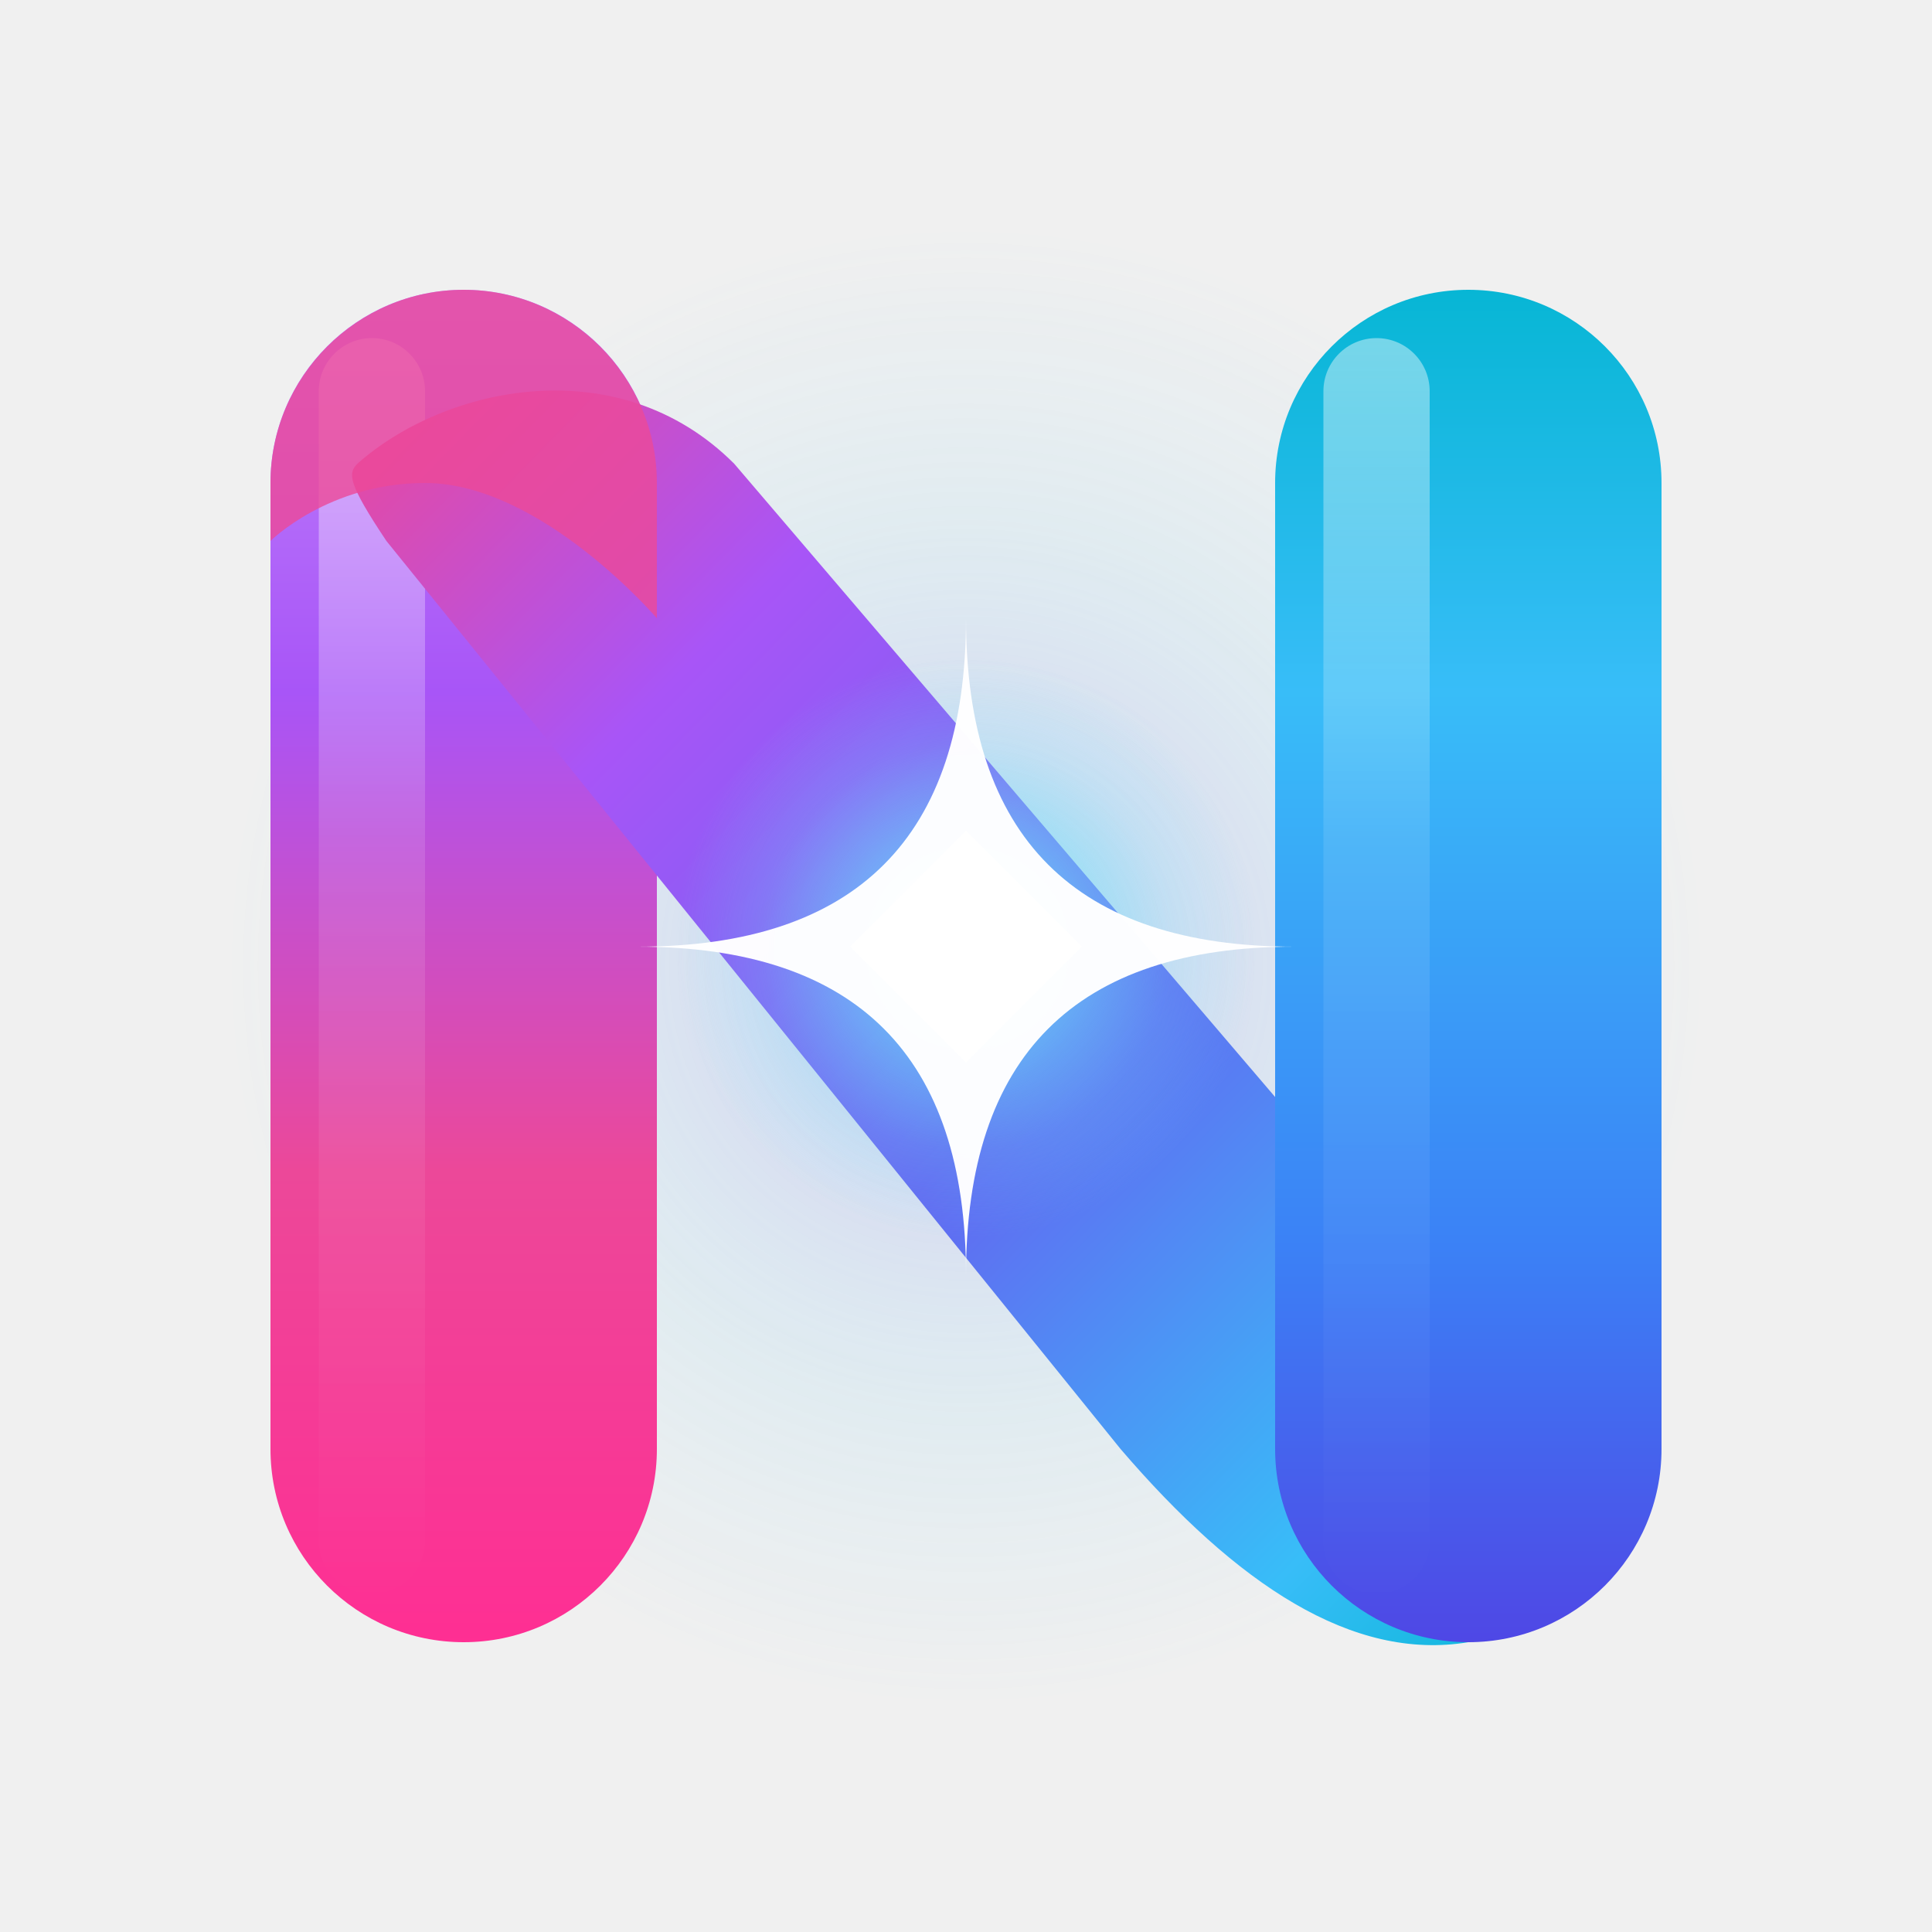
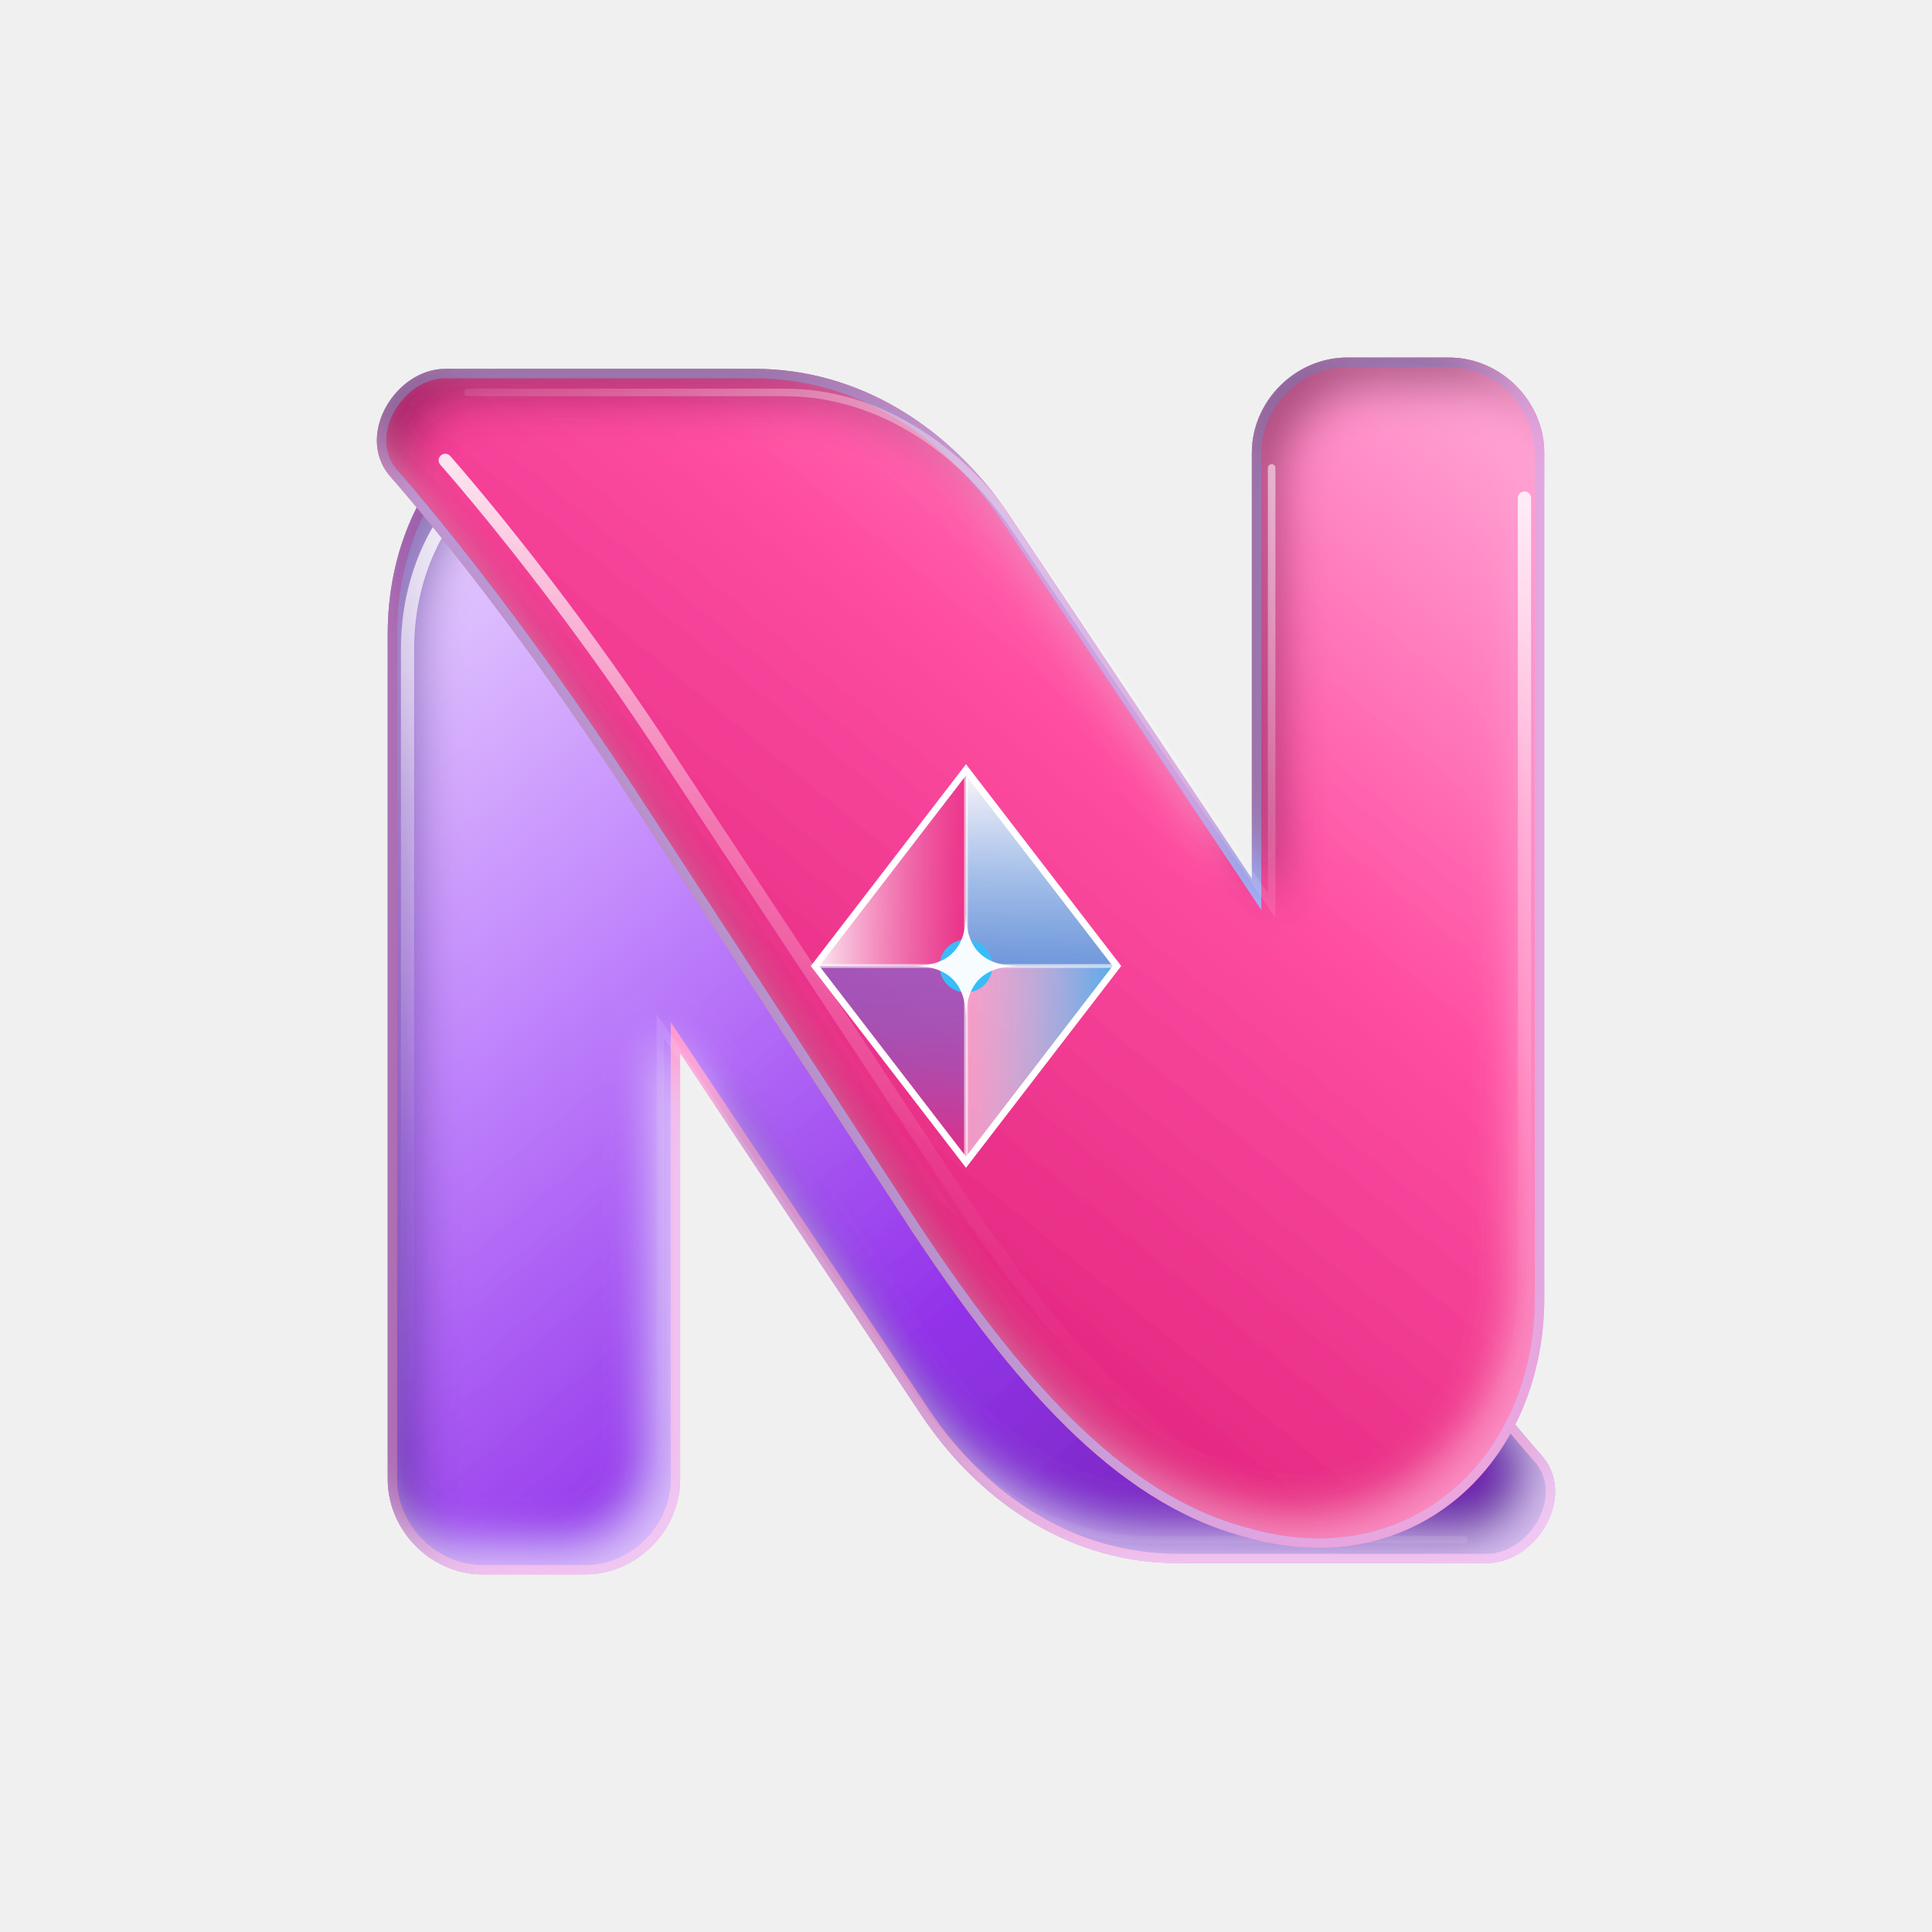
- <svg xmlns="http://www.w3.org/2000/svg" width="512" height="512" viewBox="0 0 100 100" fill="none">
+ <svg xmlns="http://www.w3.org/2000/svg" width="512" height="512" viewBox="0 0 512 512" fill="none">
  <defs>
-     <linearGradient id="nyraLeftPillar" x1="0%" y1="100%" x2="0%" y2="0%">
-       <stop offset="0%" stop-color="#FF2E93" />
-       <stop offset="35%" stop-color="#EC4899" />
-       <stop offset="70%" stop-color="#A855F7" />
-       <stop offset="100%" stop-color="#C084FC" />
+     <linearGradient id="nyraRibbonA" x1="10%" y1="0%" x2="90%" y2="100%">
+       <stop offset="0%" stop-color="#E9D5FF" />
+       <stop offset="33%" stop-color="#C084FC" />
+       <stop offset="66%" stop-color="#9333EA" />
+       <stop offset="100%" stop-color="#6B21A8" />
    </linearGradient>
-     <linearGradient id="nyraDiagonal" x1="0%" y1="0%" x2="100%" y2="100%">
-       <stop offset="0%" stop-color="#EC4899" />
-       <stop offset="25%" stop-color="#A855F7" />
-       <stop offset="55%" stop-color="#6366F1" />
-       <stop offset="85%" stop-color="#38BDF8" />
-       <stop offset="100%" stop-color="#06B6D4" />
+     <linearGradient id="nyraGlassSheenA" x1="0%" y1="0%" x2="0%" y2="100%">
+       <stop offset="0%" stop-color="#FFFFFF" stop-opacity="0.95" />
+       <stop offset="35%" stop-color="#FFFFFF" stop-opacity="0.35" />
+       <stop offset="70%" stop-color="#FFFFFF" stop-opacity="0.05" />
+       <stop offset="100%" stop-color="#FFFFFF" stop-opacity="0" />
    </linearGradient>
-     <linearGradient id="nyraRightPillar" x1="0%" y1="100%" x2="0%" y2="0%">
-       <stop offset="0%" stop-color="#4F46E5" />
-       <stop offset="30%" stop-color="#3B82F6" />
-       <stop offset="70%" stop-color="#38BDF8" />
-       <stop offset="100%" stop-color="#06B6D4" />
+     <linearGradient id="nyraSoftSheenA" x1="100%" y1="0%" x2="0%" y2="100%">
+       <stop offset="0%" stop-color="#FFFFFF" stop-opacity="0.6" />
+       <stop offset="50%" stop-color="#FFFFFF" stop-opacity="0.1" />
+       <stop offset="100%" stop-color="#FFFFFF" stop-opacity="0" />
    </linearGradient>
-     <linearGradient id="nyraGlassShine" x1="0%" y1="0%" x2="0%" y2="100%">
-       <stop offset="0%" stop-color="#FFFFFF" stop-opacity="0.8" />
-       <stop offset="40%" stop-color="#FFFFFF" stop-opacity="0.2" />
-       <stop offset="100%" stop-color="#FFFFFF" stop-opacity="0.0" />
+     <linearGradient id="nyraRibbonB" x1="90%" y1="0%" x2="10%" y2="100%">
+       <stop offset="0%" stop-color="#FFA0D2" />
+       <stop offset="33%" stop-color="#FF4FA3" />
+       <stop offset="66%" stop-color="#E52A83" />
+       <stop offset="100%" stop-color="#B31372" />
    </linearGradient>
-     <linearGradient id="orbitGrad1" x1="0%" y1="0%" x2="100%" y2="0%">
-       <stop offset="0%" stop-color="#EC4899" stop-opacity="0.8" />
-       <stop offset="50%" stop-color="#A855F7" stop-opacity="0.4" />
-       <stop offset="100%" stop-color="#38BDF8" stop-opacity="0.9" />
+     <linearGradient id="nyraGlassSheenB" x1="0%" y1="0%" x2="0%" y2="100%">
+       <stop offset="0%" stop-color="#FFFFFF" stop-opacity="0.95" />
+       <stop offset="35%" stop-color="#FFFFFF" stop-opacity="0.35" />
+       <stop offset="70%" stop-color="#FFFFFF" stop-opacity="0.05" />
+       <stop offset="100%" stop-color="#FFFFFF" stop-opacity="0" />
    </linearGradient>
-     <linearGradient id="orbitGrad2" x1="100%" y1="0%" x2="0%" y2="0%">
-       <stop offset="0%" stop-color="#38BDF8" stop-opacity="0.7" />
-       <stop offset="50%" stop-color="#818CF8" stop-opacity="0.3" />
-       <stop offset="100%" stop-color="#E52A83" stop-opacity="0.8" />
+     <linearGradient id="nyraSoftSheenB" x1="100%" y1="0%" x2="0%" y2="100%">
+       <stop offset="0%" stop-color="#FFFFFF" stop-opacity="0.6" />
+       <stop offset="50%" stop-color="#FFFFFF" stop-opacity="0.1" />
+       <stop offset="100%" stop-color="#FFFFFF" stop-opacity="0" />
    </linearGradient>
-     <radialGradient id="nyraStarGlow" cx="50%" cy="50%" r="50%">
+     <linearGradient id="synapseNorth" x1="50%" y1="0%" x2="50%" y2="100%">
      <stop offset="0%" stop-color="#FFFFFF" stop-opacity="0.95" />
-       <stop offset="35%" stop-color="#67E8F9" stop-opacity="0.6" />
-       <stop offset="70%" stop-color="#67E8F9" stop-opacity="0.2" />
-       <stop offset="100%" stop-color="#67E8F9" stop-opacity="0" />
-     </radialGradient>
-     <radialGradient id="ambientBackdrop" cx="50%" cy="50%" r="50%">
-       <stop offset="0%" stop-color="#A855F7" stop-opacity="0.28" />
-       <stop offset="60%" stop-color="#38BDF8" stop-opacity="0.08" />
-       <stop offset="100%" stop-color="#38BDF8" stop-opacity="0" />
-     </radialGradient>
-     <filter id="nodeGlow" x="-50%" y="-50%" width="200%" height="200%">
-       <feGaussianBlur stdDeviation="0.8" result="blur" />
-       <feComposite in="SourceGraphic" in2="blur" operator="over" />
+       <stop offset="100%" stop-color="#38BDF8" stop-opacity="0.7" />
+     </linearGradient>
+     <linearGradient id="synapseEast" x1="100%" y1="50%" x2="0%" y2="50%">
+       <stop offset="0%" stop-color="#38BDF8" stop-opacity="0.85" />
+       <stop offset="100%" stop-color="#FFFFFF" stop-opacity="0.5" />
+     </linearGradient>
+     <linearGradient id="synapseSouth" x1="50%" y1="100%" x2="50%" y2="0%">
+       <stop offset="0%" stop-color="#E52A83" stop-opacity="0.9" />
+       <stop offset="100%" stop-color="#3B82F6" stop-opacity="0.4" />
+     </linearGradient>
+     <linearGradient id="synapseWest" x1="0%" y1="50%" x2="100%" y2="50%">
+       <stop offset="0%" stop-color="#FFFFFF" stop-opacity="0.9" />
+       <stop offset="100%" stop-color="#E52A83" stop-opacity="0.6" />
+     </linearGradient>
+     <filter id="heroRealistic3DA" x="-20%" y="-20%" width="140%" height="140%">
+       <feDropShadow dx="0" dy="12" stdDeviation="15" flood-color="#4C1D95" flood-opacity="0.4" result="dropShadow" />
+       <feGaussianBlur in="SourceAlpha" stdDeviation="6" result="blur" />
+       <feOffset dx="-6" dy="-6" in="blur" result="offsetBlurTop" />
+       <feComposite in="SourceAlpha" in2="offsetBlurTop" operator="out" result="highlightArea" />
+       <feFlood flood-color="#E9D5FF" flood-opacity="0.8" result="highlightColor" />
+       <feComposite in="highlightColor" in2="highlightArea" operator="in" result="highlight" />
+       <feOffset dx="8" dy="8" in="blur" result="offsetBlurBottom" />
+       <feComposite in="SourceAlpha" in2="offsetBlurBottom" operator="out" result="shadowArea" />
+       <feFlood flood-color="#4C1D95" flood-opacity="0.75" result="shadowColor" />
+       <feComposite in="shadowColor" in2="shadowArea" operator="in" result="innerShadow" />
+       <feMerge>
+         <feMergeNode in="dropShadow" />
+         <feMergeNode in="SourceGraphic" />
+         <feMergeNode in="innerShadow" />
+         <feMergeNode in="highlight" />
+       </feMerge>
+     </filter>
+     <filter id="heroRealistic3DB" x="-20%" y="-20%" width="140%" height="140%">
+       <feDropShadow dx="0" dy="12" stdDeviation="15" flood-color="#801456" flood-opacity="0.4" result="dropShadow" />
+       <feGaussianBlur in="SourceAlpha" stdDeviation="6" result="blur" />
+       <feOffset dx="-6" dy="-6" in="blur" result="offsetBlurTop" />
+       <feComposite in="SourceAlpha" in2="offsetBlurTop" operator="out" result="highlightArea" />
+       <feFlood flood-color="#FFA0D2" flood-opacity="0.8" result="highlightColor" />
+       <feComposite in="highlightColor" in2="highlightArea" operator="in" result="highlight" />
+       <feOffset dx="8" dy="8" in="blur" result="offsetBlurBottom" />
+       <feComposite in="SourceAlpha" in2="offsetBlurBottom" operator="out" result="shadowArea" />
+       <feFlood flood-color="#801456" flood-opacity="0.75" result="shadowColor" />
+       <feComposite in="shadowColor" in2="shadowArea" operator="in" result="innerShadow" />
+       <feMerge>
+         <feMergeNode in="dropShadow" />
+         <feMergeNode in="SourceGraphic" />
+         <feMergeNode in="innerShadow" />
+         <feMergeNode in="highlight" />
+       </feMerge>
    </filter>
  </defs>
-   <circle cx="50" cy="50" r="38" fill="url(#ambientBackdrop)" />
-   <rect x="14" y="15" width="20" height="70" rx="10" fill="url(#nyraLeftPillar)" />
-   <rect x="16.5" y="17.5" width="5.5" height="65" rx="2.75" fill="url(#nyraGlassShine)" opacity="0.6" />
-   <path d="M 18.5 24 C 23 20 32 18 38 24 L 79 72 C 83 77 82 84 76 85 C 70 86 64 82 58 75 L 20 28 C 18 25 18 24.5 18.5 24 Z" fill="url(#nyraDiagonal)" />
-   <path d="M 14 25 C 14 19.5 18.5 15 24 15 C 29.5 15 34 19.5 34 25 L 34 32 C 34 32 28 25 22 25 C 17 25 14 28 14 28 Z" fill="#EC4899" opacity="0.8" />
-   <rect x="66" y="15" width="20" height="70" rx="10" fill="url(#nyraRightPillar)" />
-   <rect x="68.5" y="17.5" width="5.5" height="65" rx="2.75" fill="url(#nyraGlassShine)" opacity="0.55" />
-   <circle cx="50" cy="49" r="15" fill="url(#nyraStarGlow)" />
-   <path d="M 50 32 Q 50 49 67 49 Q 50 49 50 66 Q 50 49 33 49 Q 50 49 50 32 Z" fill="#FFFFFF" opacity="0.98" />
-   <path d="M 50 43 L 56 49 L 50 55 L 44 49 Z" fill="#FFFFFF" />
-   <circle cx="50" cy="49" r="2.2" fill="#FFFFFF" />
+   <path d="M 104 392 L 104 168 C 104 125 138 93 182 106 C 216 115 243 147 269 186 L 346 304 C 371 342 394 371 408 387 C 416 397 406 413 394 413 L 312 413 C 285 413 261 398 245 374 L 179 275 L 179 392 C 179 405 168 416 155 416 L 128 416 C 115 416 104 405 104 392 Z" fill="url(#nyraRibbonA)" stroke="#FF94CC" stroke-width="2.5" filter="url(#heroRealistic3DA)" />
+   <path d="M 108 380 L 108 172 C 108 135 138 106 178 116 C 206 123 232 152 258 190 L 336 308 C 358 342 382 372 396 388" stroke="url(#nyraGlassSheenA)" stroke-width="3.5" stroke-linecap="round" fill="none" />
+   <path d="M 175 388 L 175 272 L 243 372 C 258 394 280 408 304 408 L 388 408" stroke="url(#nyraSoftSheenA)" stroke-width="2" stroke-linecap="round" fill="none" />
+   <path d="M 408 120 L 408 344 C 408 387 374 419 330 406 C 296 397 269 365 243 326 L 166 208 C 141 170 118 141 104 125 C 96 115 106 99 118 99 L 200 99 C 227 99 251 114 267 138 L 333 237 L 333 120 C 333 107 344 96 357 96 L 384 96 C 397 96 408 107 408 120 Z" fill="url(#nyraRibbonB)" stroke="#A5B4FC" stroke-width="2.5" filter="url(#heroRealistic3DB)" />
+   <path d="M 404 132 L 404 340 C 404 376 376 404 336 394 C 308 387 282 358 256 320 L 178 202 C 156 168 132 138 118 122" stroke="url(#nyraGlassSheenB)" stroke-width="3.5" stroke-linecap="round" fill="none" opacity="0.9" />
+   <path d="M 337 124 L 337 240 L 269 140 C 254 118 232 104 208 104 L 124 104" stroke="url(#nyraSoftSheenB)" stroke-width="2" stroke-linecap="round" fill="none" />
+   <g>
+     <path d="M 256 204 L 296 256 L 256 256 Z" fill="url(#synapseNorth)" />
+     <path d="M 296 256 L 256 308 L 256 256 Z" fill="url(#synapseEast)" />
+     <path d="M 256 308 L 216 256 L 256 256 Z" fill="url(#synapseSouth)" />
+     <path d="M 216 256 L 256 204 L 256 256 Z" fill="url(#synapseWest)" />
+     <path d="M 256 204 L 296 256 L 256 308 L 216 256 Z" fill="none" stroke="#FFFFFF" stroke-width="1.8" />
+     <line x1="256" y1="204" x2="256" y2="308" stroke="#FFFFFF" stroke-width="1" opacity="0.6" />
+     <line x1="216" y1="256" x2="296" y2="256" stroke="#FFFFFF" stroke-width="1" opacity="0.6" />
+     <circle cx="256" cy="256" r="7" fill="#38BDF8" />
+     <path d="M 256 242 Q 256 256 270 256 Q 256 256 256 270 Q 256 256 242 256 Q 256 256 256 242 Z" fill="#FFFFFF" opacity="0.95" />
+   </g>
</svg>
